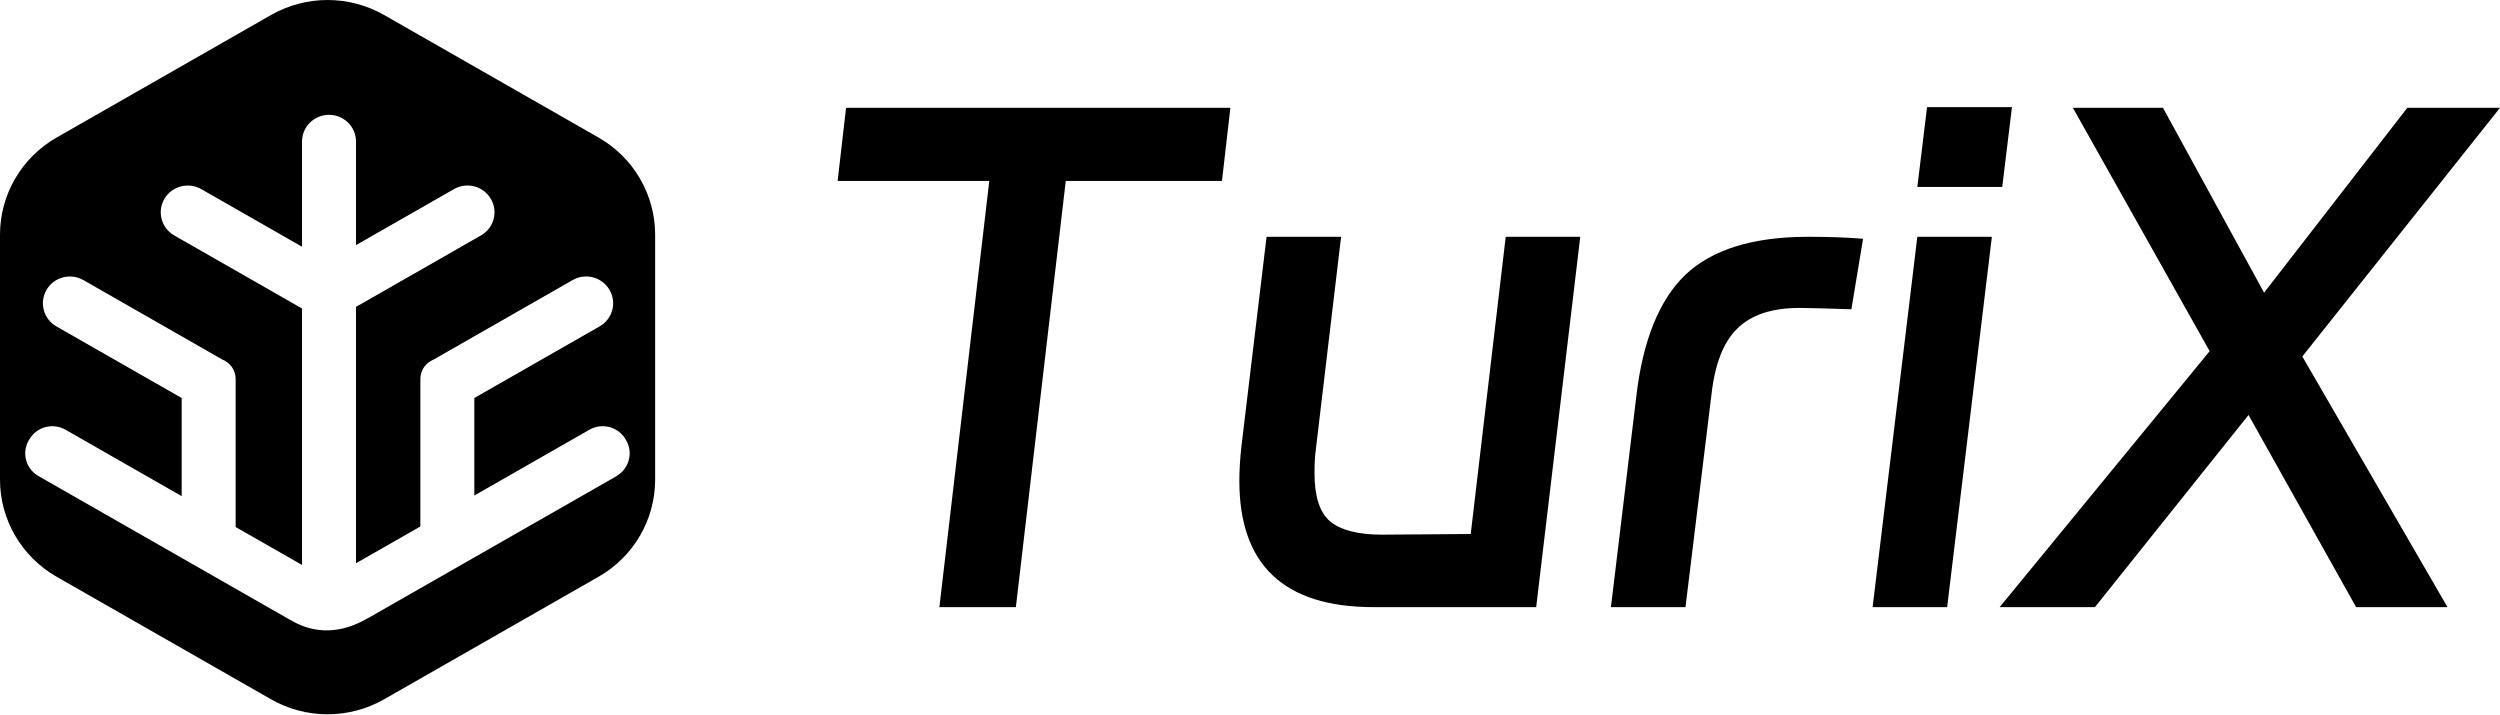
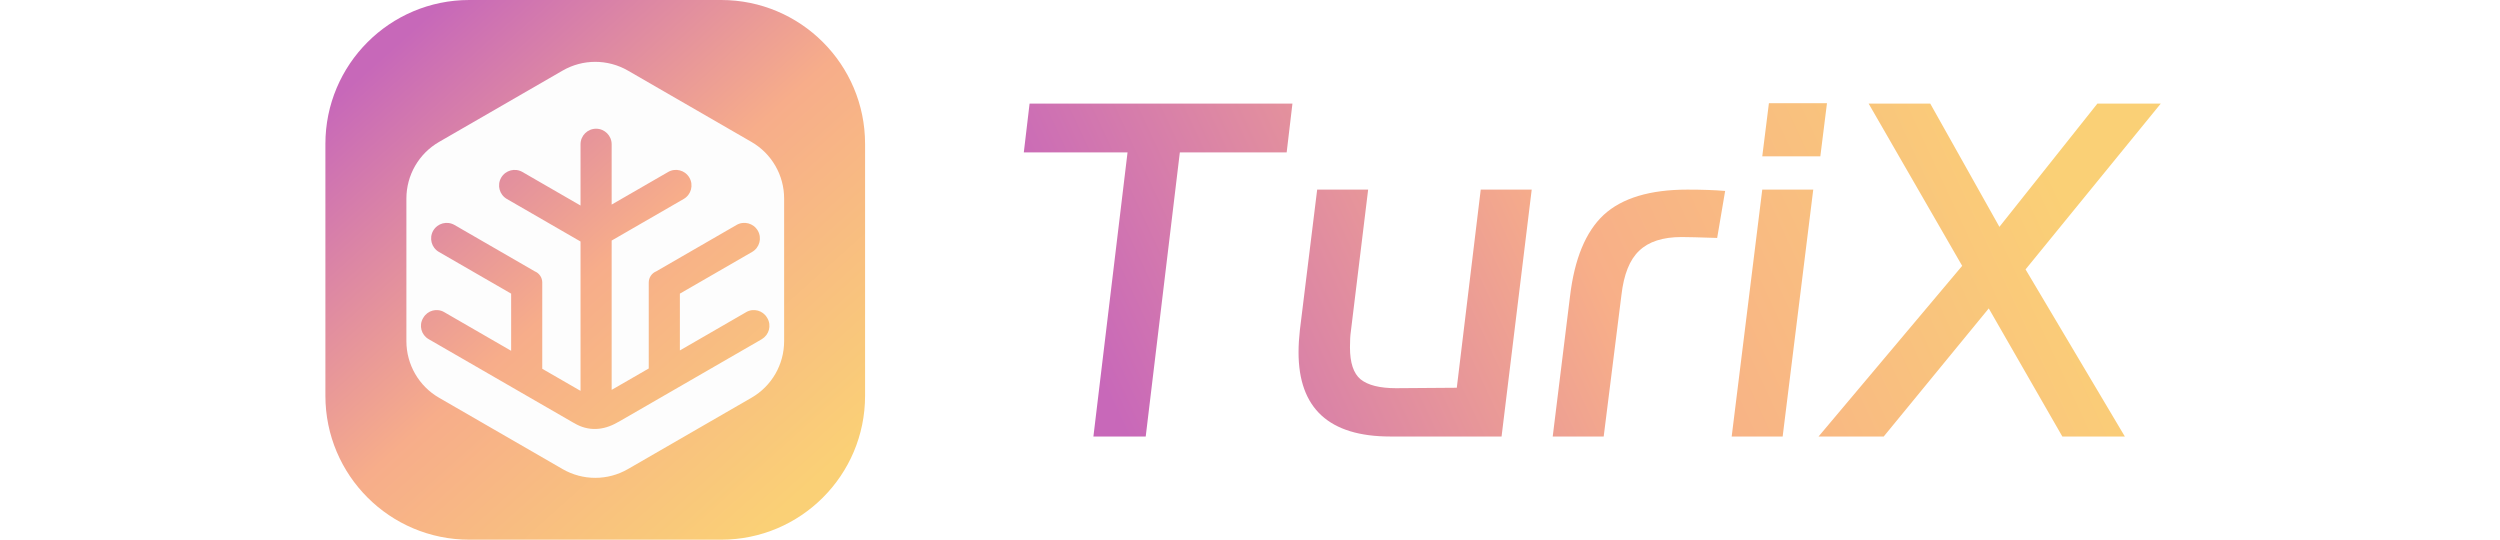
- <svg xmlns="http://www.w3.org/2000/svg" fill="none" version="1.1" width="350" height="100" viewBox="0 0 350 100">
-   <g>
-     <path d="M53.794,2.108L83.792,19.254C88.695,22.054,91.72,27.243,91.72,32.854L91.72,67.146C91.72,72.757,88.706,77.946,83.792,80.746L53.794,97.892C48.88,100.703,42.841,100.703,37.927,97.892L7.928,80.746C3.025,77.946,0,72.757,0,67.146L0,32.854C0,27.243,3.014,22.065,7.928,19.254L37.927,2.108C42.841,-0.703,48.88,-0.703,53.794,2.108ZM269.788,15L268.427,26.17L280.314,26.17L281.675,15L269.788,15ZM118.448,15.094L117.268,25.333L138.5,25.333L131.514,85L142.221,85L149.207,25.333L171.075,25.333L172.254,15.094L118.448,15.094ZM293.29,85L279.952,85L309.35,49.163L290.205,15.094L302.817,15.094L316.972,40.972L337.025,15.094L350,15.094L322.325,49.908L342.65,85L329.857,85L314.794,58.099L293.29,85ZM51.544,86.53L86.315,66.659L86.304,66.649C88.073,65.632,88.684,63.384,87.658,61.632L87.582,61.503C86.555,59.751,84.284,59.146,82.514,60.162L66.407,69.373L66.407,55.719L83.945,45.697C85.758,44.659,86.38,42.378,85.332,40.584C84.284,38.789,81.979,38.173,80.167,39.211L60.674,50.357C59.603,50.789,58.85,51.827,58.85,53.049L58.85,73.708L49.841,78.854L49.841,42.962L67.335,32.962C69.148,31.924,69.77,29.643,68.722,27.849C67.674,26.054,65.369,25.438,63.557,26.476L49.841,34.314L49.841,19.816C49.841,17.751,48.148,16.076,46.062,16.076C43.976,16.076,42.284,17.751,42.284,19.816L42.284,34.541L28.175,26.476C26.362,25.449,24.058,26.054,23.009,27.849C21.972,29.643,22.583,31.924,24.396,32.962L42.284,43.189L42.284,79.092L32.991,73.784L32.991,53.049C32.991,51.827,32.237,50.789,31.167,50.357L11.674,39.211C9.861,38.184,7.557,38.789,6.509,40.584C5.471,42.378,6.083,44.659,7.895,45.697L25.434,55.719L25.434,69.459L9.173,60.162C7.404,59.146,5.144,59.751,4.117,61.503L4.03,61.643C3.003,63.395,3.615,65.632,5.384,66.649L40.536,86.735C40.591,86.768,40.657,86.789,40.722,86.822C40.744,86.832,40.777,86.865,40.799,86.876C44.162,88.843,47.799,88.638,51.249,86.681C51.282,86.659,51.293,86.638,51.315,86.627C51.391,86.595,51.468,86.573,51.544,86.53ZM210.8,33.151L205.901,74.76L193.47,74.853C190.143,74.853,187.723,74.232,186.211,72.991C184.759,71.75,184.033,69.516,184.033,66.289C184.033,64.862,184.094,63.745,184.215,62.938L187.753,33.151L177.319,33.151L173.78,62.659C173.599,64.335,173.508,65.886,173.508,67.313Q173.508,84.999,192.29,84.999L215.065,84.999L221.235,33.151L210.8,33.151ZM259.195,43.298C255.445,43.173,253.025,43.111,251.936,43.111C248.065,43.111,245.161,44.073,243.226,45.997C241.29,47.859,240.08,50.961,239.596,55.305L235.967,84.999L225.532,84.999L229.071,55.585C229.978,47.703,232.277,41.994,235.967,38.457Q241.593,33.151,253.116,33.151C256.141,33.151,258.711,33.244,260.829,33.431L259.195,43.298ZM262.166,84.999L272.601,84.999L278.862,33.151L268.427,33.151L262.166,84.999Z" fill-rule="evenodd" fill="#000000" fill-opacity="1" />
-   </g>
+ <svg xmlns="http://www.w3.org/2000/svg" width="315" height="68" viewBox="0 0 315 68" fill="none">
+   <path d="M90.867 0H59.133C49.119 0 41 8.119 41 18.133V49.867C41 59.881 49.119 68 59.133 68H90.867C100.882 68 109 59.881 109 49.867V18.133C109 8.119 100.882 0 90.867 0Z" fill="url(#paint0_linear_610_4361)" />
+   <path d="M94.686 17.884L79.12 8.897C76.57 7.424 73.436 7.424 70.886 8.897L55.32 17.884C52.77 19.358 51.206 22.072 51.206 25.013V42.988C51.206 45.929 52.775 48.649 55.32 50.116L70.886 59.104C73.436 60.577 76.57 60.577 79.12 59.104L94.686 50.116C97.236 48.649 98.8 45.929 98.8 42.988V25.013C98.8 22.072 97.23 19.352 94.686 17.884ZM95.995 42.733L77.952 53.148C77.913 53.171 77.873 53.182 77.833 53.199C77.822 53.205 77.816 53.216 77.799 53.227C76.009 54.253 74.122 54.361 72.376 53.329C72.365 53.324 72.348 53.307 72.337 53.301C72.303 53.284 72.269 53.273 72.24 53.256L53.999 42.727C53.081 42.194 52.764 41.021 53.297 40.103L53.342 40.03C53.875 39.112 55.048 38.794 55.966 39.327L64.403 44.2V36.998L55.303 31.745C54.362 31.201 54.045 30.005 54.583 29.065C55.127 28.124 56.323 27.807 57.263 28.345L67.378 34.187C67.934 34.414 68.325 34.958 68.325 35.598V46.467L73.147 49.249V30.43L63.865 25.07C62.924 24.526 62.607 23.33 63.145 22.389C63.689 21.449 64.885 21.131 65.826 21.67L73.147 25.897V18.179C73.147 17.097 74.025 16.218 75.108 16.218C76.19 16.218 77.068 17.097 77.068 18.179V25.778L84.186 21.67C85.126 21.126 86.322 21.449 86.866 22.389C87.41 23.33 87.087 24.526 86.146 25.07L77.068 30.311V49.125L81.743 46.427V35.598C81.743 34.958 82.134 34.414 82.69 34.187L92.805 28.345C93.745 27.801 94.941 28.124 95.485 29.065C96.029 30.005 95.706 31.201 94.765 31.745L85.665 36.998V44.155L94.023 39.327C94.941 38.794 96.12 39.112 96.652 40.03L96.692 40.098C97.225 41.016 96.907 42.194 95.989 42.727L95.995 42.733Z" fill="#FDFDFD" />
+   <path d="M162.12 19.2H148.66L144.36 55H137.769L142.07 19.2H129L129.727 13.057H162.847L162.12 19.2ZM170.207 41.764C170.133 42.248 170.096 42.918 170.096 43.774C170.096 45.71 170.542 47.051 171.436 47.796C172.367 48.541 173.857 48.912 175.904 48.912L183.556 48.856L186.572 23.892H192.995L189.197 55H175.178C167.471 55 163.617 51.463 163.617 44.389C163.617 43.532 163.673 42.601 163.784 41.596L165.963 23.892H172.386L170.207 41.764ZM212.621 23.892C214.483 23.892 216.065 23.947 217.368 24.059L216.363 29.98C214.055 29.905 212.565 29.867 211.895 29.867C209.512 29.867 207.725 30.445 206.533 31.599C205.342 32.716 204.597 34.577 204.299 37.184L202.065 55H195.642L197.82 37.352C198.379 32.623 199.794 29.198 202.065 27.075C204.373 24.953 207.892 23.892 212.621 23.892ZM224.614 55H218.192L222.045 23.891H228.469L224.614 55ZM251.925 28.583L264.269 13.056H272.255L255.22 33.944L267.732 55H259.856L250.584 38.859L237.348 55H229.138L247.234 33.497L235.448 13.056H243.212L251.925 28.583ZM229.362 19.702H222.045L222.883 13H230.199L229.362 19.702Z" fill="url(#paint1_linear_610_4361)" />
+   <defs>
+     <linearGradient id="paint0_linear_610_4361" x1="49.659" y1="5.735" x2="100.596" y2="62.554" gradientUnits="userSpaceOnUse">
+       <stop stop-color="#C768B9" />
+       <stop offset="0.5" stop-color="#F7AD8A" />
+       <stop offset="1" stop-color="#FAD076" />
+     </linearGradient>
+     <linearGradient id="paint1_linear_610_4361" x1="125.553" y1="19.871" x2="237.801" y2="-32.402" gradientUnits="userSpaceOnUse">
+       <stop stop-color="#C868B9" />
+       <stop offset="0.505" stop-color="#F8AF88" />
+       <stop offset="0.968" stop-color="#FAD076" />
+     </linearGradient>
+   </defs>
</svg>
